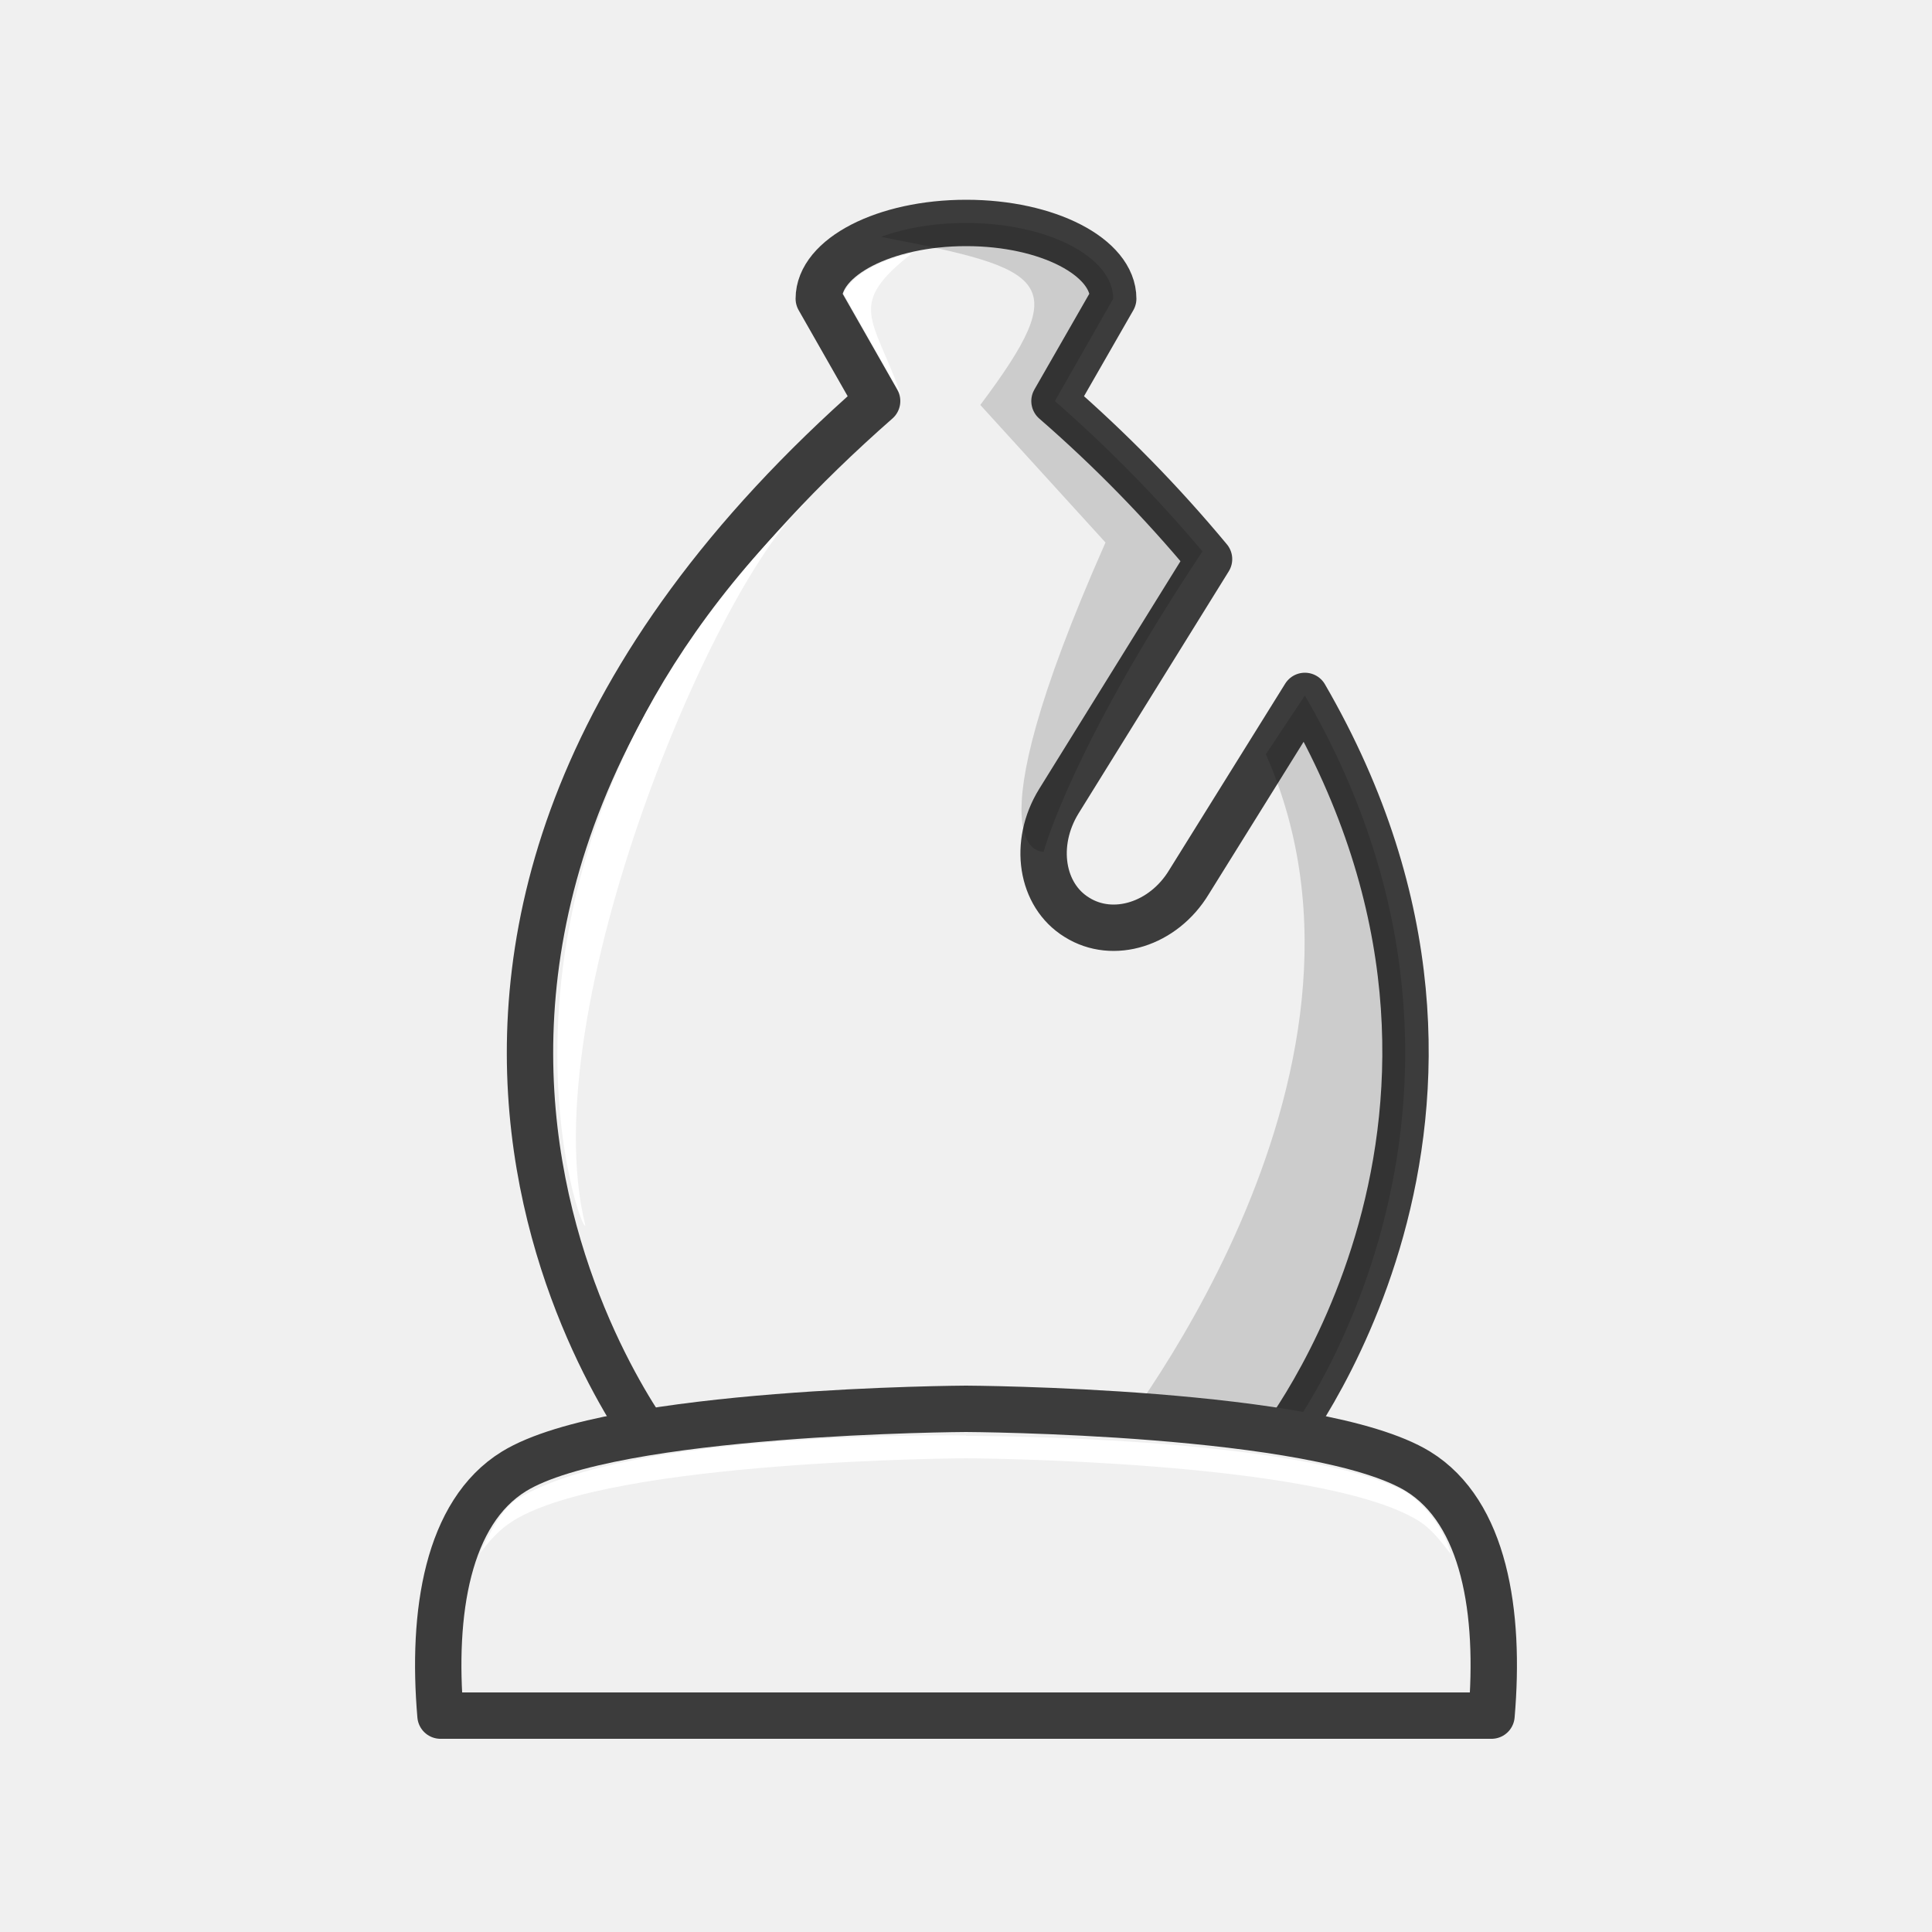
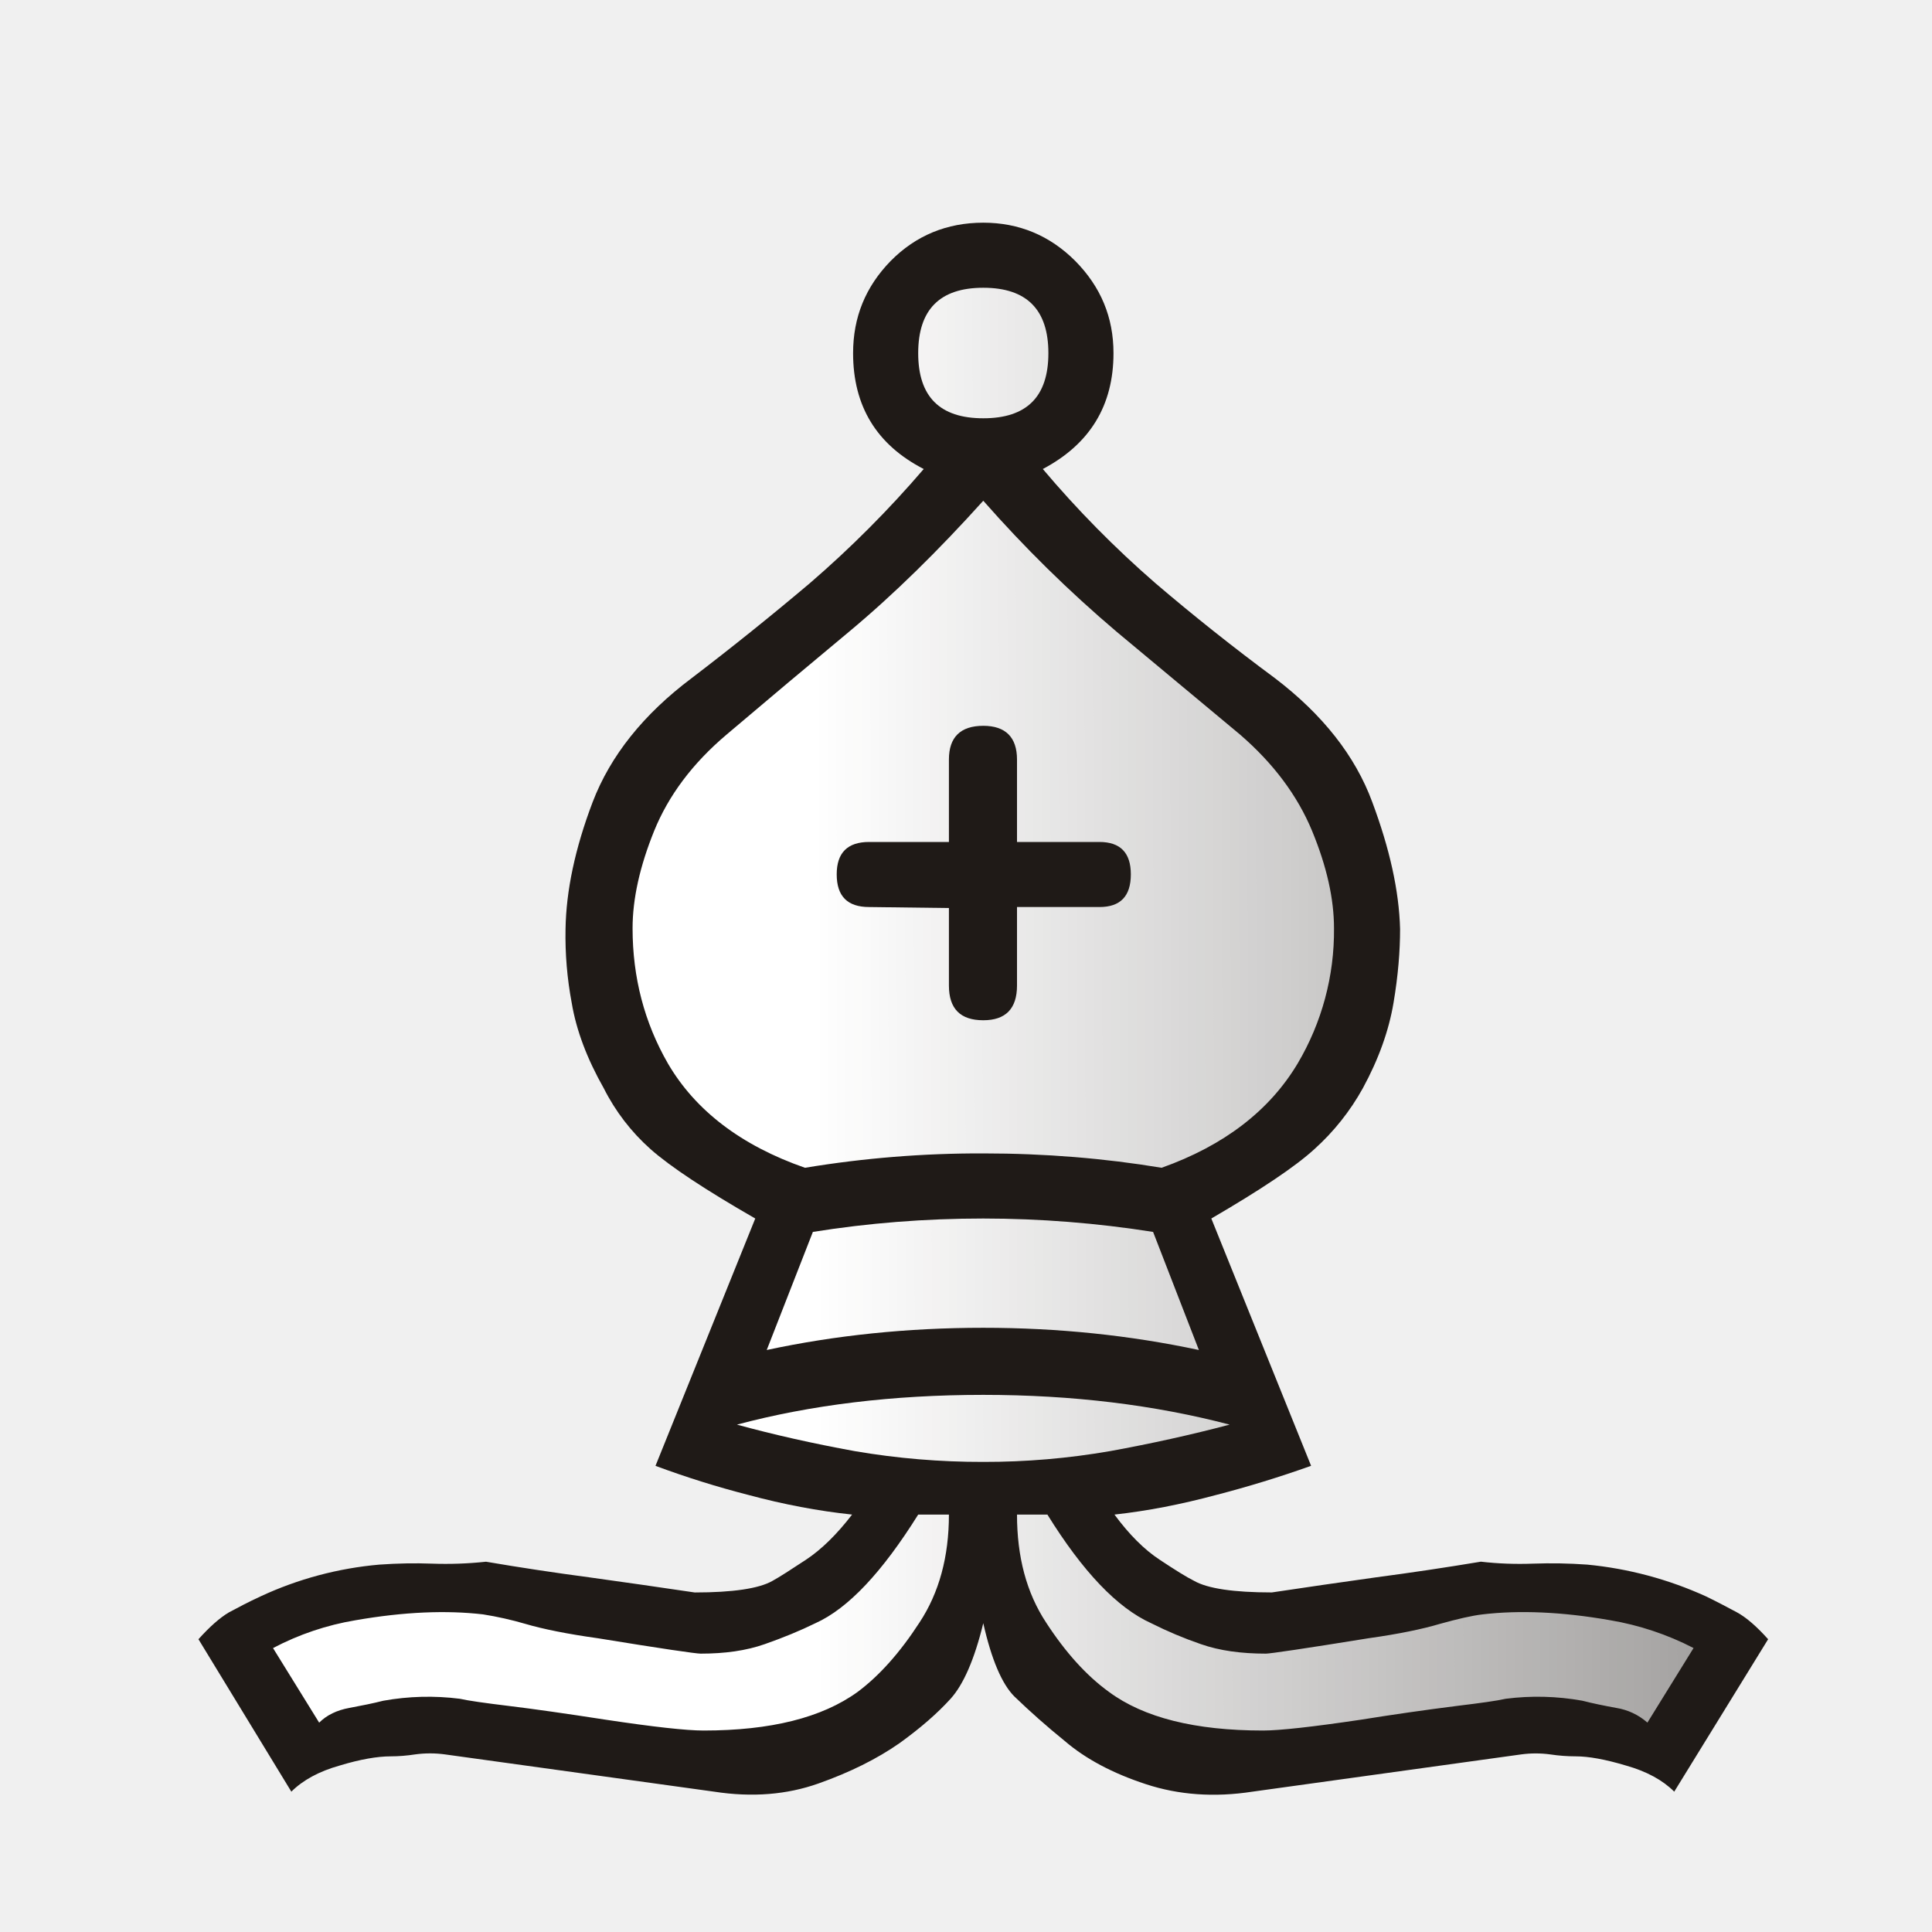
- <svg xmlns="http://www.w3.org/2000/svg" fill-rule="evenodd" clip-rule="evenodd" image-rendering="optimizeQuality" shape-rendering="geometricPrecision" text-rendering="geometricPrecision" viewBox="0 0 50 50">
-   <path fill="#f0f0f0" stroke="#3c3c3c" stroke-linejoin="round" stroke-width="1.2" d="M25 5.77c-2.1 0-3.81.88-3.81 1.96l1.51 2.65C6.65 24.47 17 37.52 17 37.52h16s7.05-8.68.77-19.51l-3 4.82c-.66 1.09-1.96 1.5-2.9.91-.93-.57-1.14-1.91-.47-3l3.89-6.27a35.38 35.38 0 0 0-4-4.09l1.52-2.65c0-1.08-1.7-1.96-3.8-1.96z" />
-   <path d="M25 5.77c-.82 0-1.57.13-2.2.36 4.35.84 4.99 1.12 2.57 4.35l3.24 3.56c-3.65 8.24-1.6 8-1.6 8s.7-2.65 4.11-7.77a35.7 35.7 0 0 0-3.82-3.89l1.51-2.65c0-1.08-1.7-1.96-3.81-1.96M33.77 18l-1.01 1.52c3.73 8.41-4.14 18-4.14 18H33c.16.03 6.96-8.85.77-19.52" opacity=".15" />
-   <path fill="#fff" d="M15.14 31.72c-.22-.03-3.42-9.78 5.76-18.75-2.3 1.9-7.14 13.16-5.75 18.75zM23.3 10.2l-1.47-2.6s.24-.72 1.78-1.05c-1.73 1.35-1 1.67-.3 3.65z" />
-   <path fill="#f0f0f0" stroke="#3c3c3c" stroke-linejoin="round" stroke-width="1.2" d="M25 36.46s-9.13.04-11.7 1.62c-1.72 1.06-2.13 3.65-1.9 6.32h27.2c.23-2.67-.18-5.26-1.9-6.32C34.12 36.5 25 36.46 25 36.46z" />
-   <path fill="#fff" d="M25 37.15S16.29 37 13.38 38.8c-.37.23-.7.84-.96 1.4.26-.34.5-.62.89-.86 2.56-1.56 11.69-1.6 11.69-1.6s9.13.04 11.7 1.61c.38.24.58.54.85.87a3 3 0 0 0-1.15-1.6C33.65 37.15 25 37.16 25 37.16z" />
+ <svg xmlns="http://www.w3.org/2000/svg" style="color-scheme:light only" width="50mm" height="50mm" fill-rule="evenodd" clip-rule="evenodd" image-rendering="optimizeQuality" shape-rendering="geometricPrecision" text-rendering="geometricPrecision" viewBox="0 0 50 50">
+   <linearGradient id="a" x1="21.13" x2="77.641" y1="37.592" y2="37.469" gradientUnits="userSpaceOnUse">
+     <stop offset="0" stop-color="#fff" />
+     <stop offset="1" stop-color="#fff" stop-opacity="0" />
+   </linearGradient>
+   <path fill="#1f1a17" d="M25.447 42.008c-.228.94-.516 1.592-.846 1.956s-.762.745-1.313 1.143c-.592.415-1.295.762-2.108 1.05s-1.71.364-2.7.211l-6.969-.965a2.858 2.858 0 0 0-.762 0c-.22.034-.432.051-.635.051-.347 0-.787.076-1.32.237-.542.152-.957.381-1.254.677l-2.404-3.945c.296-.33.559-.559.787-.694.237-.127.508-.271.821-.415a9.179 9.179 0 0 1 3.074-.822c.466-.033.923-.042 1.363-.025a9.8 9.8 0 0 0 1.397-.05c.89.152 1.786.287 2.684.406.906.127 1.812.254 2.718.39.99 0 1.66-.102 2.006-.297.187-.102.474-.288.872-.55.398-.263.796-.652 1.194-1.169-.88-.093-1.77-.262-2.684-.508a24.094 24.094 0 0 1-2.404-.753l2.582-6.401c-1.295-.745-2.193-1.338-2.71-1.795a5.3 5.3 0 0 1-1.21-1.575c-.432-.762-.711-1.499-.83-2.21a9.341 9.341 0 0 1-.16-1.913c.016-.99.245-2.083.702-3.285.457-1.194 1.312-2.27 2.566-3.21a79.091 79.091 0 0 0 3.056-2.455 27.746 27.746 0 0 0 2.946-2.954c-1.219-.627-1.828-1.626-1.828-2.998 0-.93.321-1.718.973-2.387.652-.66 1.457-.99 2.396-.99.923 0 1.72.33 2.38.99.66.669.99 1.456.99 2.387 0 1.355-.61 2.354-1.829 2.998a26.796 26.796 0 0 0 2.913 2.954c.982.839 2.015 1.66 3.09 2.456 1.236.94 2.083 2.015 2.523 3.209.449 1.202.694 2.294.72 3.285 0 .567-.05 1.202-.17 1.913s-.38 1.448-.795 2.21a6.084 6.084 0 0 1-1.253 1.575c-.5.457-1.389 1.05-2.667 1.795l2.582 6.4a28.57 28.57 0 0 1-2.455.754c-.915.246-1.787.415-2.634.508.381.517.771.906 1.169 1.168.398.263.694.45.897.55.347.196 1.016.297 2.007.297a263.35 263.35 0 0 1 2.692-.39 81.13 81.13 0 0 0 2.718-.406c.44.051.89.068 1.346.051a13.12 13.12 0 0 1 1.406.025 9.627 9.627 0 0 1 3.073.822c.297.144.567.288.805.415.245.135.508.364.804.694l-2.43 3.945c-.296-.296-.711-.525-1.253-.677-.534-.16-.965-.237-1.296-.237-.22 0-.44-.017-.66-.05a2.794 2.794 0 0 0-.753 0l-6.952.964c-.99.153-1.913.085-2.76-.194-.855-.28-1.558-.652-2.1-1.118a20.04 20.04 0 0 1-1.303-1.151c-.322-.322-.593-.957-.805-1.897" />
+   <path fill="url(#a)" d="M26.32 39.197c0 1.092.245 2.024.753 2.794.5.77 1.041 1.372 1.626 1.795.905.669 2.235 1 3.987 1 .432 0 1.279-.094 2.532-.28a74.737 74.737 0 0 1 2.48-.356c.627-.076 1.05-.135 1.27-.186a6.53 6.53 0 0 1 1.982.05c.262.068.559.128.88.187a1.6 1.6 0 0 1 .805.38l1.194-1.93a7.372 7.372 0 0 0-2.16-.72c-1.252-.22-2.353-.262-3.301-.151-.28.033-.644.118-1.101.245-.457.136-1.067.263-1.846.372-1.676.272-2.557.399-2.658.399-.644 0-1.203-.077-1.685-.246a10.37 10.37 0 0 1-1.287-.542c-.88-.398-1.77-1.338-2.684-2.81zm-1.762 0h-.795c-.932 1.49-1.812 2.43-2.659 2.811-.398.195-.83.373-1.312.542-.483.17-1.033.246-1.66.246-.118 0-.999-.127-2.658-.398-.788-.11-1.423-.238-1.88-.373a8.828 8.828 0 0 0-1.092-.245c-.948-.11-2.04-.068-3.302.152a7.056 7.056 0 0 0-2.134.72l1.194 1.93c.195-.195.457-.322.779-.381.322-.06.618-.119.88-.186a6.53 6.53 0 0 1 1.982-.051c.22.05.643.11 1.27.186.626.076 1.465.195 2.506.356 1.236.186 2.083.28 2.531.28 1.736 0 3.065-.331 3.988-1 .567-.423 1.1-1.024 1.6-1.795.508-.77.762-1.702.762-2.794m.89-9.347c1.6 0 3.14.127 4.614.372 1.617-.575 2.794-1.481 3.522-2.7a6.745 6.745 0 0 0 .94-3.497c0-.762-.187-1.6-.568-2.523-.38-.915-.999-1.744-1.862-2.49-.974-.812-2.04-1.701-3.2-2.666a33.093 33.093 0 0 1-3.447-3.387c-1.16 1.287-2.311 2.421-3.47 3.387a406.55 406.55 0 0 0-3.176 2.667c-.88.745-1.499 1.574-1.871 2.489-.373.923-.559 1.76-.559 2.523 0 1.27.305 2.438.914 3.497.712 1.219 1.897 2.125 3.548 2.7a27.749 27.749 0 0 1 4.614-.372zm0 4.513c1.938 0 3.793.194 5.579.575l-1.185-3.056a28.297 28.297 0 0 0-4.395-.347c-1.507 0-2.98.118-4.41.347l-1.194 3.056c1.769-.38 3.64-.575 5.604-.575zm0-23.538c1.126 0 1.684-.559 1.684-1.685s-.559-1.693-1.685-1.693-1.684.567-1.684 1.693.558 1.685 1.684 1.685zm0 27.009a18.97 18.97 0 0 0 3.285-.28c1.066-.194 2.1-.423 3.09-.685-1.94-.508-4.064-.77-6.376-.77-2.345 0-4.47.262-6.375.77.957.262 1.973.49 3.048.686a19.46 19.46 0 0 0 3.327.279zm-.89-14.334-2.065-.026c-.56 0-.839-.279-.839-.846 0-.559.28-.838.839-.838h2.065v-2.134c0-.576.297-.872.89-.872.575 0 .872.296.872.872v2.134h2.133c.542 0 .813.28.813.838 0 .567-.271.846-.813.846H26.32v2.032c0 .602-.297.898-.873.898-.592 0-.889-.296-.889-.898z" />
</svg>
